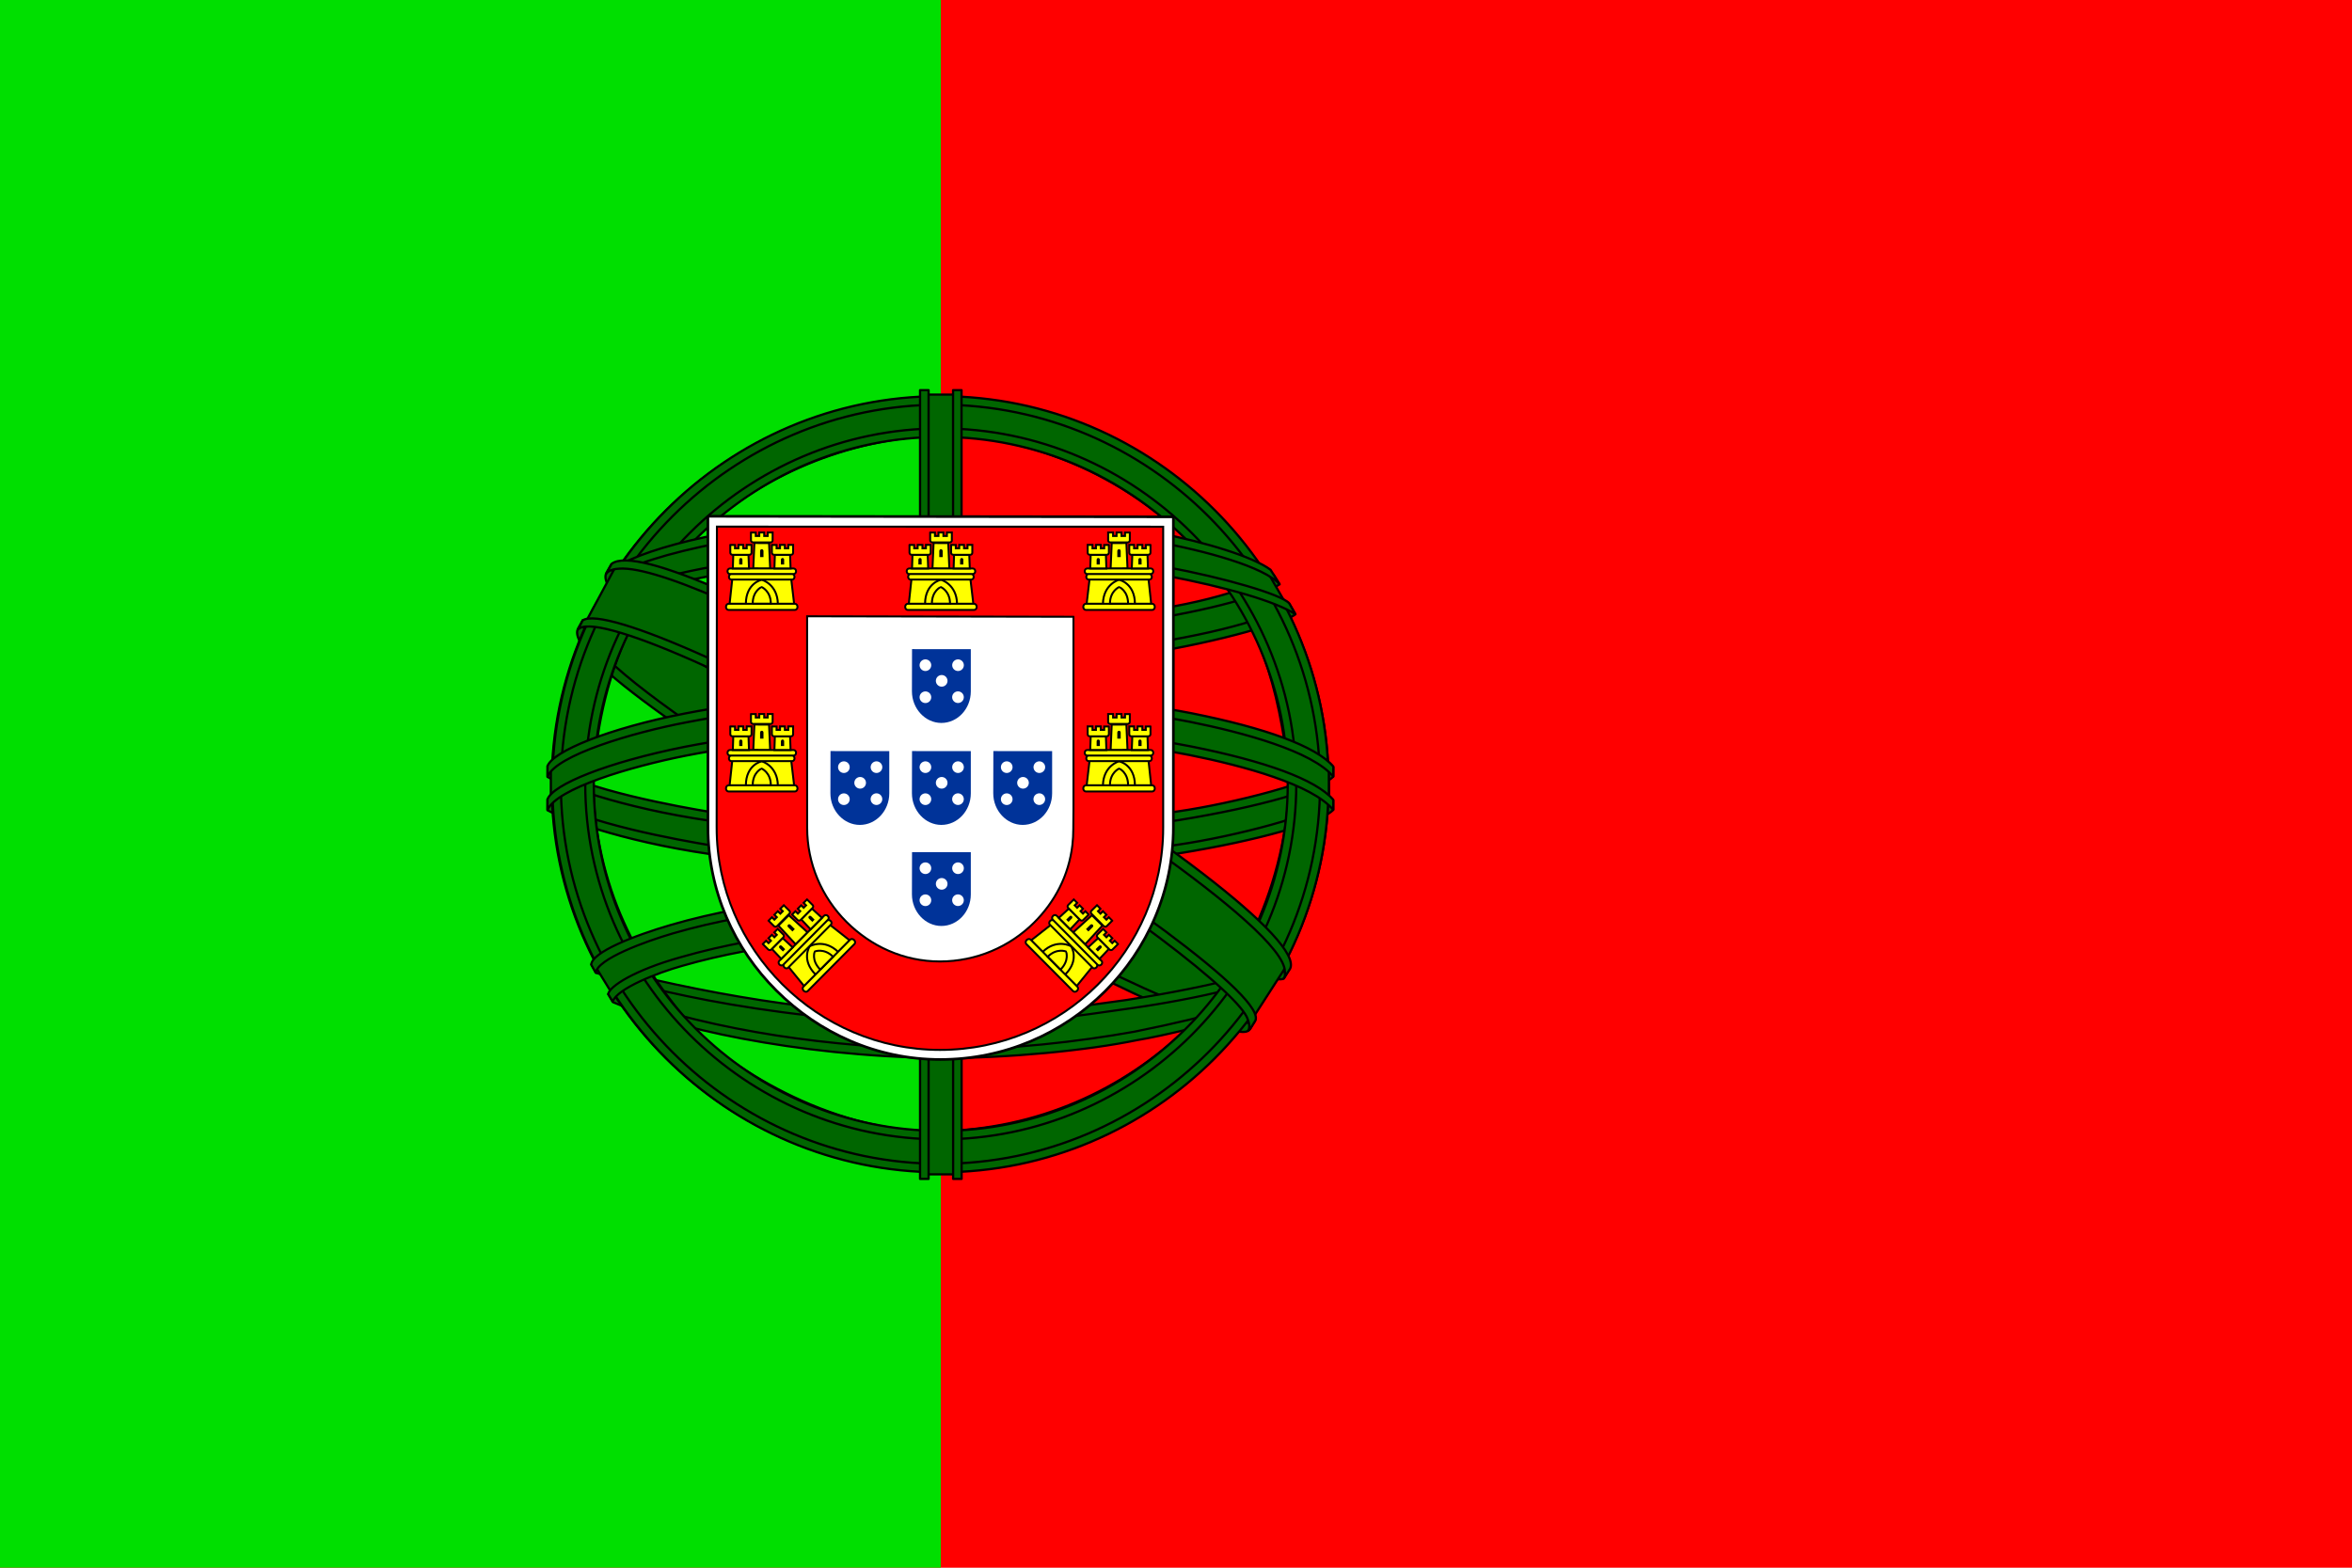
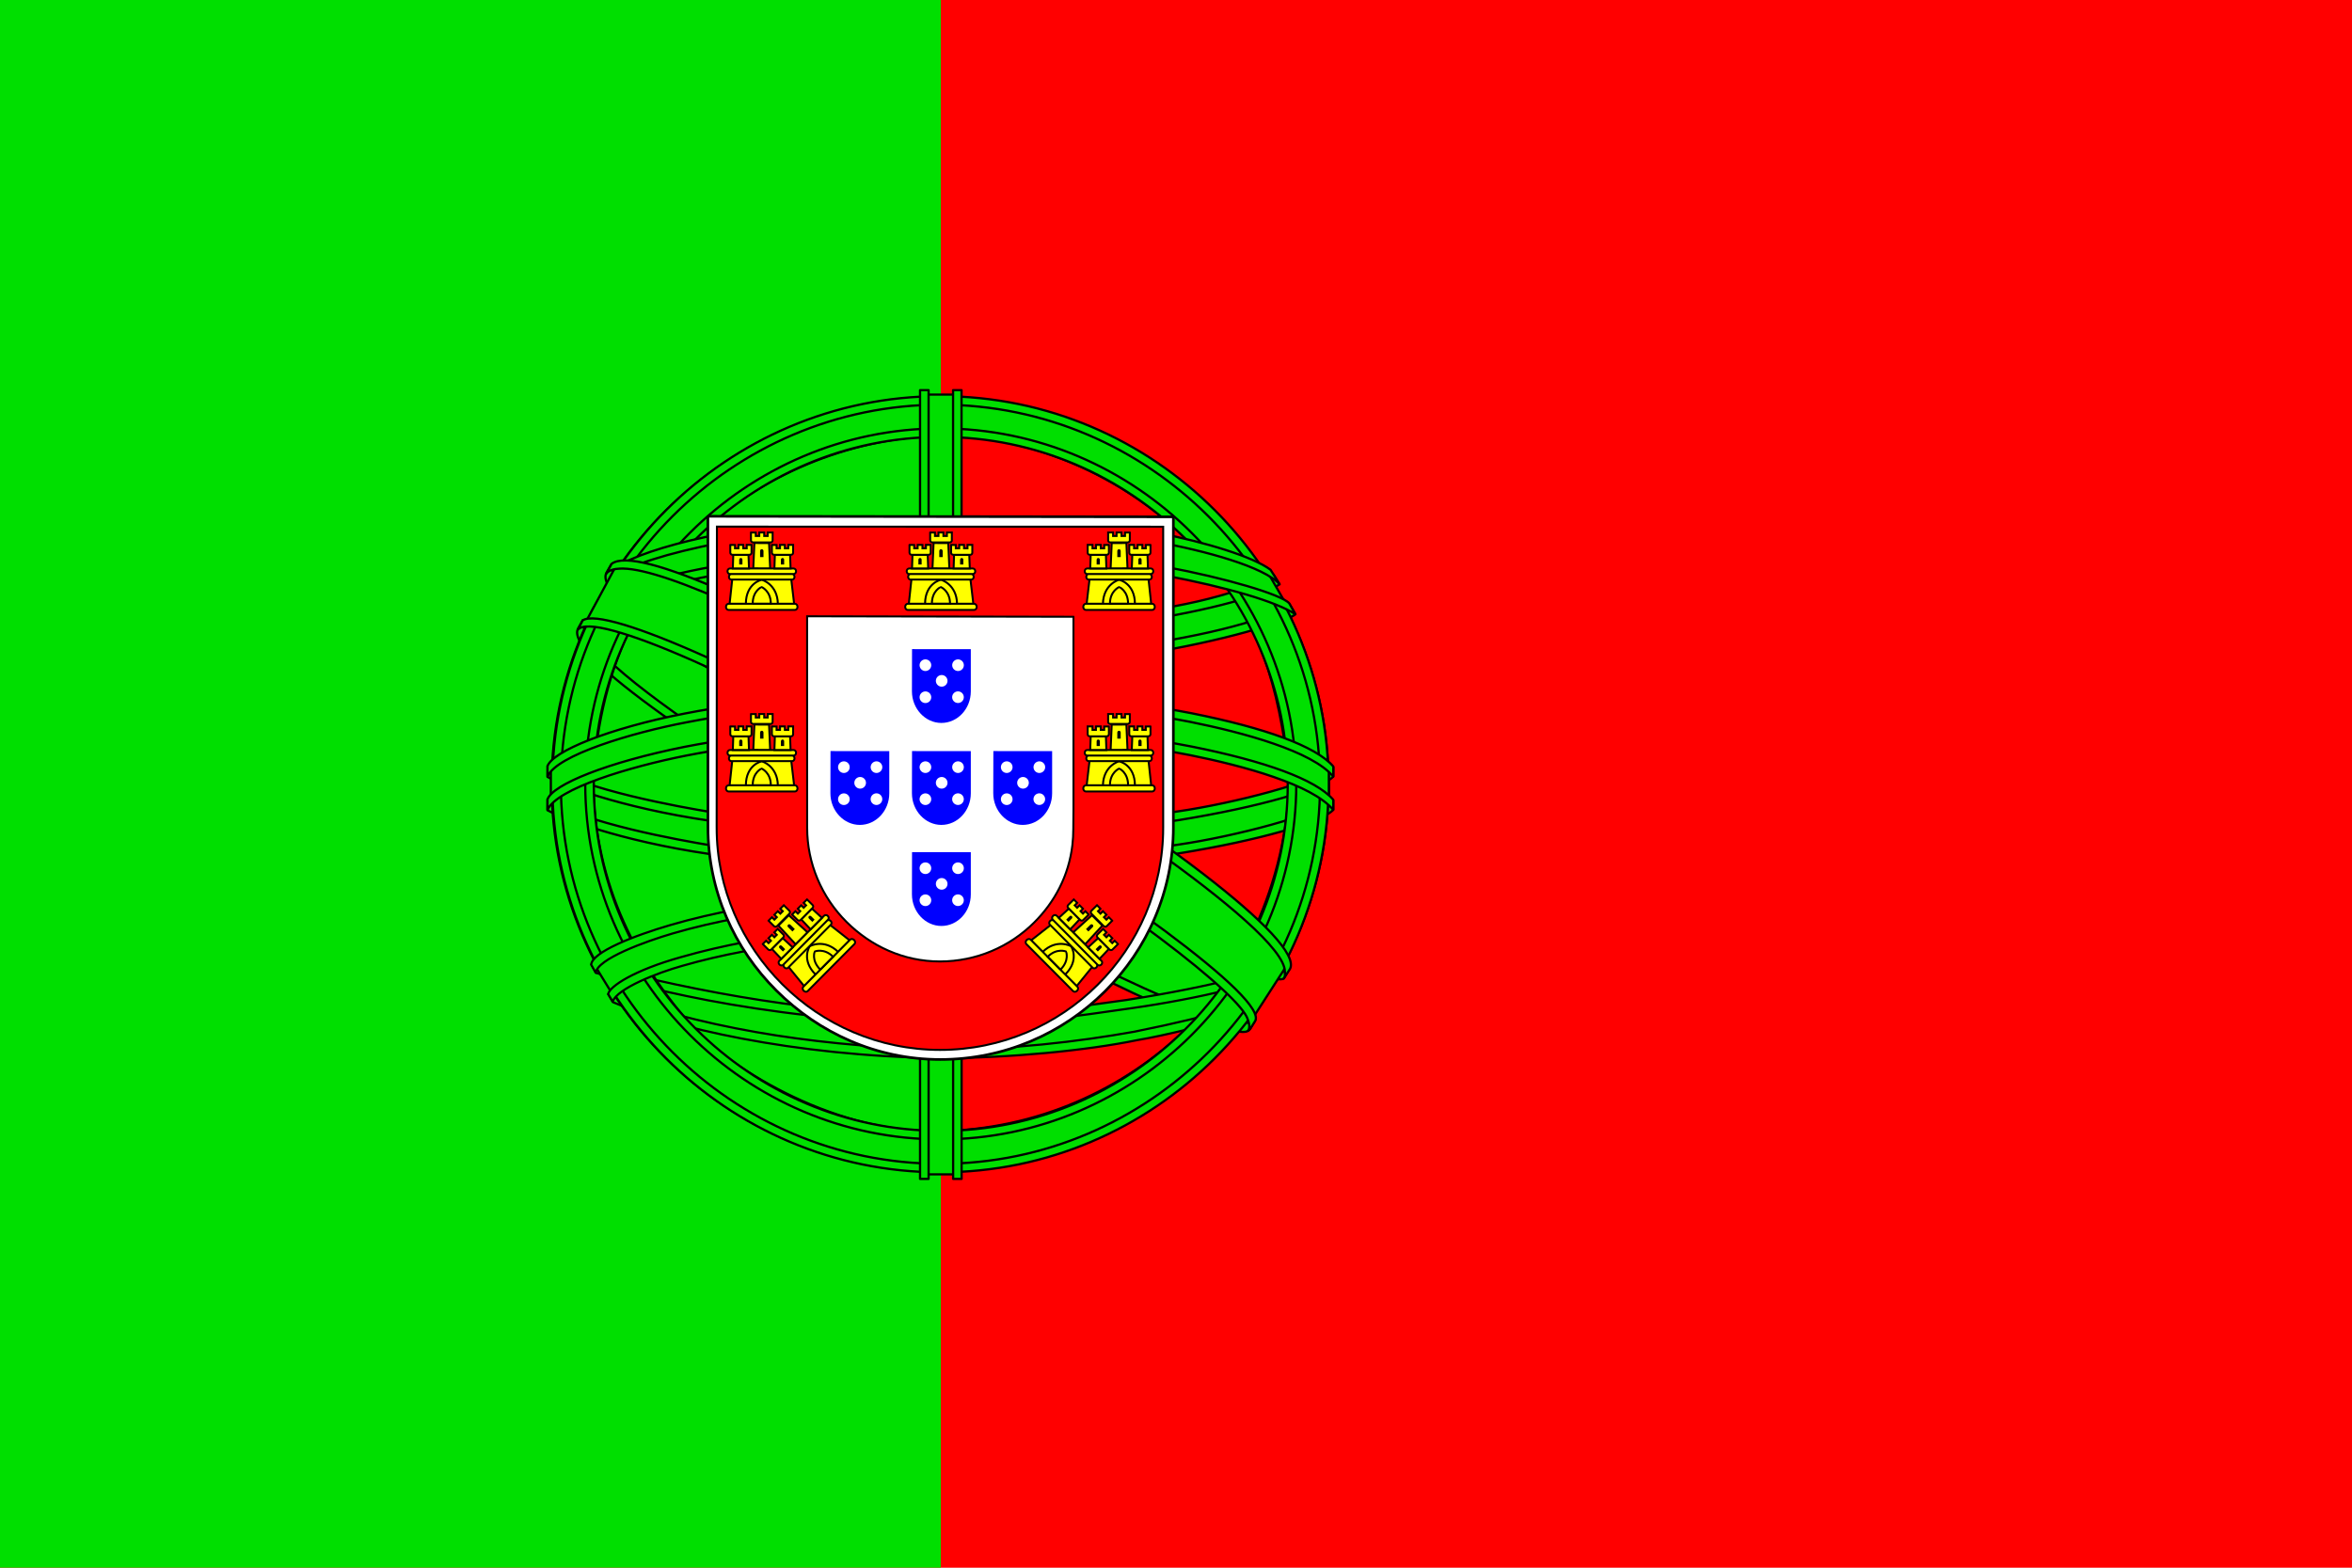
<svg xmlns="http://www.w3.org/2000/svg" xmlns:xlink="http://www.w3.org/1999/xlink" width="600" height="400">
  <path fill="red" d="M0 0h600v400H0z" />
  <path fill="#00DF00" d="M0 0h240v400H0z" />
-   <g fill="#060" fill-rule="evenodd" stroke="#000" stroke-linecap="round" stroke-linejoin="round" stroke-width=".573">
+   <g fill="#00DF00" fill-rule="evenodd" stroke="#000" stroke-linecap="round" stroke-linejoin="round" stroke-width=".573">
    <path d="M318.24 262.04c-30.21-.91-168.74-87.38-169.69-101.15l7.65-12.757c13.74 19.966 155.36 104.06 169.27 101.08l-7.23 12.823" />
    <path d="M154.59 146.4c-2.71 7.294 36.149 31.318 82.903 59.754 46.752 28.434 87.065 46.006 90.053 43.486.183-.325 1.47-2.54 1.352-2.523-.56.844-1.923 1.11-4.05.497-12.632-3.643-45.576-18.765-86.375-43.506-40.798-24.743-76.294-47.544-81.81-57.232-.384-.671-.658-1.896-.602-2.848l-.134-.002-1.175 2.053zm164.36 116.04c-.512.93-1.467.96-3.282.761-11.3-1.25-45.589-17.925-86.162-42.213-47.21-28.26-86.2-54.01-81.97-60.74l1.151-2.034.227.07c-3.804 11.405 76.948 57.578 81.702 60.522 46.724 28.947 86.115 45.851 89.601 41.458l-1.268 2.181v-.002z" />
    <path d="M240.17 169.23c30.237-.239 67.55-4.132 89.023-12.69l-4.626-7.517c-12.693 7.025-50.21 11.644-84.653 12.335-40.736-.375-69.49-4.168-83.897-13.835l-4.367 8.005c26.484 11.207 53.623 13.587 88.52 13.703" />
    <path d="M330.44 156.71c-.739 1.182-14.743 6.011-35.373 9.575-13.988 2.133-32.234 3.956-55.004 3.978-21.633.02-39.305-1.52-52.684-3.333-21.656-3.395-32.833-8.12-36.965-9.79.395-.785.65-1.337 1.03-2.07 11.895 4.736 23.124 7.591 36.28 9.615 13.29 1.8 30.75 3.362 52.275 3.342 22.664-.023 40.71-1.984 54.616-4.053 21.155-3.412 32.711-7.804 34.334-9.843l1.494 2.579h-.002zm-4.06-7.623c-2.293 1.842-13.718 5.894-33.82 9.104-13.414 1.922-30.471 3.643-52.264 3.664-20.704.02-37.62-1.375-50.485-3.249-20.414-2.666-31.28-7.475-35.196-8.877q.583-1.01 1.194-2.014c3.048 1.535 13.533 5.791 34.226 8.723 12.72 1.803 29.66 3.147 50.262 3.126 21.69-.022 38.553-1.776 51.883-3.688 20.205-2.78 31.077-7.948 32.728-9.241l1.473 2.45zM140.88 205.66c18.598 10.003 59.905 15.044 98.994 15.391 35.591.056 81.958-5.502 99.297-14.69l-.477-10.012c-5.425 8.477-55.113 16.609-99.206 16.276-44.093-.332-85.038-7.143-98.687-15.959l.08 8.991" />
    <path d="M340.12 204.22v2.387c-2.605 3.116-18.945 7.826-39.436 11.142-15.595 2.391-35.927 4.195-61.262 4.195-24.07 0-43.263-1.716-58.148-4.001-23.53-3.427-38.58-9.427-41.6-11.217l.013-2.786c9.075 6.034 33.661 10.447 41.917 11.798 14.788 2.27 33.868 3.974 57.817 3.974 25.216 0 45.434-1.792 60.931-4.167 14.701-2.123 35.644-7.646 39.767-11.324h.001zm.01-8.492v2.387c-2.605 3.114-18.945 7.824-39.436 11.14-15.595 2.391-35.927 4.195-61.262 4.195-24.07 0-43.263-1.715-58.148-4.002-23.53-3.424-38.58-9.424-41.6-11.216l.013-2.785c9.075 6.033 33.661 10.447 41.917 11.796 14.788 2.272 33.868 3.976 57.817 3.976 25.216 0 45.434-1.792 60.931-4.17 14.701-2.123 35.644-7.646 39.767-11.323zM239.79 260.32c-42.772-.255-79.421-11.659-87.16-13.544l5.643 8.834c13.67 5.75 49.424 14.32 81.927 13.371s60.91-3.466 80.928-13.21l5.787-9.156c-13.642 6.425-60.068 13.639-87.125 13.705" />
    <path stroke-width=".55" d="M323.3 253.72a134 134 0 0 1-2.596 3.83c-9.442 3.329-24.32 6.824-30.597 7.843-12.824 2.643-32.665 4.594-50.274 4.603-37.89-.554-68.905-7.972-83.496-14.299l-1.178-2.024.193-.304 1.996.774c25.948 9.284 55.091 12.987 82.698 13.652 17.538.062 35.095-2.01 49.292-4.549 21.771-4.362 30.574-7.65 33.275-9.14zm5.017-8.275.066.077a269 269 0 0 1-1.963 3.263c-5.035 1.8-18.702 5.798-38.659 8.589-13.149 1.791-21.322 3.526-47.479 4.034-49.015-1.247-80.75-10.831-88.289-13.195l-1.117-2.143c28.406 7.415 57.422 12.592 89.408 13.12 23.93-.509 34.112-2.271 47.152-4.05 23.27-3.618 34.996-7.449 38.515-8.555a3 3 0 0 0-.154-.2l2.523-.942z" />
    <path d="M328.83 197.76c.139 28.137-14.26 53.386-25.858 64.525-16.408 15.759-38.163 25.896-63.569 26.363-28.37.521-55.12-17.974-62.295-26.099-14.028-15.885-25.449-36.057-25.815-63.243 1.738-30.709 13.793-52.1 31.268-66.769s40.743-21.813 60.121-21.302c22.358.59 48.475 11.558 66.521 33.332 11.823 14.266 16.943 29.748 19.627 53.193m-89.186-96.342c54.485 0 99.296 44.338 99.296 98.703 0 54.364-44.811 98.704-99.296 98.704s-98.924-44.339-98.924-98.704 44.439-98.703 98.924-98.703" />
    <path d="M239.91 101.08c54.534 0 99.011 44.483 99.011 99.022 0 54.538-44.478 99.02-99.011 99.02-54.534 0-99.011-44.481-99.011-99.02s44.478-99.022 99.011-99.022m-96.832 99.022c0 53.26 43.736 96.842 96.832 96.842 53.097 0 96.833-43.582 96.833-96.842 0-53.262-43.737-96.844-96.833-96.844s-96.832 43.584-96.832 96.844" />
    <path d="M239.99 109.31c49.731 0 90.693 40.821 90.693 90.704 0 49.884-40.963 90.703-90.693 90.703s-90.693-40.819-90.693-90.703 40.964-90.704 90.693-90.704m-88.515 90.703c0 48.685 39.979 88.524 88.515 88.524s88.515-39.839 88.515-88.524-39.978-88.525-88.515-88.525-88.515 39.84-88.515 88.525" />
    <path d="M243.98 100.68h-8.485l.01 198.96h8.514z" />
    <path d="M243.13 99.546h2.16l.018 201.25h-2.161zm-8.421.002h2.176l.003 201.25h-2.178z" />
    <path d="M338.99 203.935v-7.355L333 191l-34-9-49-5-59 3-42 10-8.48 6.28v7.357L162 194l51-8h49l36 4 25 6z" />
    <path d="M239.95 184.77c23.383-.043 46.07 2.215 64.065 5.72 18.569 3.712 31.637 8.355 36.105 13.57l-.005 2.583c-5.388-6.49-22.973-11.248-36.518-13.968-17.858-3.474-40.393-5.717-63.647-5.674-24.538.046-47.387 2.37-64.984 5.803-14.12 2.802-32.951 8.368-35.302 13.858v-2.689c1.291-3.8 15.313-9.479 34.984-13.417 17.729-3.457 40.62-5.741 65.302-5.786m.01-8.492c23.383-.042 46.07 2.217 64.065 5.72 18.569 3.713 31.637 8.355 36.105 13.57l-.005 2.583c-5.388-6.489-22.973-11.247-36.518-13.966-17.858-3.476-40.393-5.719-63.647-5.674-24.538.044-47.276 2.37-64.875 5.801-13.626 2.584-33.226 8.37-35.412 13.86v-2.69c1.291-3.76 15.597-9.642 34.985-13.417 17.729-3.458 40.62-5.74 65.302-5.787zM239.48 132.96c36.849-.184 68.99 5.152 83.695 12.685l5.364 9.279c-12.781-6.888-47.456-14.05-89.005-12.979-33.854.208-70.027 3.727-88.176 13.41l6.403-10.709c14.895-7.724 50.022-11.643 81.72-11.684" />
    <path d="M239.97 140.62c21.017-.056 41.325 1.13 57.476 4.044 15.041 2.799 29.385 7 31.436 9.26l1.59 2.81c-4.988-3.257-17.4-6.884-33.339-9.906-16.006-3.008-36.3-4.005-57.2-3.95-23.722-.081-42.152 1.171-57.969 3.929-16.728 3.13-28.334 7.601-31.197 9.726l1.558-2.97c5.564-2.838 14.39-6.26 29.223-8.93 16.357-2.988 34.983-3.884 58.423-4.013zm-.009-8.484c20.113-.053 39.972 1.068 55.452 3.85 12.209 2.377 24.283 6.088 28.704 9.39l2.326 3.695c-3.954-4.395-18.836-8.56-31.974-10.892-15.361-2.65-34.395-3.698-54.508-3.866-21.108.06-40.615 1.352-55.752 4.108-14.441 2.749-23.76 6.002-27.703 8.543l2.045-3.087c5.441-2.864 14.232-5.495 25.303-7.646 15.249-2.777 34.876-4.036 56.108-4.095zM289.15 241.26c-18.218-3.4-36.469-3.895-49.217-3.745-61.407.72-81.244 12.61-83.665 16.21l-4.59-7.482c15.635-11.332 49.074-17.687 88.588-17.037 20.518.336 38.224 1.698 53.119 4.583l-4.236 7.473" />
    <path stroke-width=".55" d="M239.58 236.46c17.082.255 33.849.96 50.033 3.978l-1.172 2.07c-15.031-2.775-31.055-3.837-48.803-3.75-22.663-.178-45.585 1.939-65.541 7.666-6.297 1.753-16.721 5.8-17.784 9.146l-1.166-1.923c.336-1.977 6.636-6.08 18.414-9.39 22.858-6.545 44.24-7.649 66.02-7.799zm.775-8.596c17.698.33 35.975 1.149 53.74 4.668l-1.22 2.153c-16.042-3.184-31.37-4.246-52.415-4.57-22.735.042-46.851 1.663-68.778 8.037-7.08 2.063-19.297 6.52-19.704 10.05l-1.166-2.065c.265-3.206 10.842-7.388 20.358-10.156 22.096-6.424 46.275-8.076 69.186-8.117z" />
    <path d="m327.58 247.38-7.379 11.449L299 240l-55-37-62-34-32.19-11.01 6.86-12.72L159 144l20 5 66 34 38 24 32 23 13 15z" />
    <path d="M148.65 158.29c5.646-3.83 47.139 14.655 90.555 40.834 43.301 26.254 84.677 55.921 80.942 61.473l-1.228 1.932-.564.445c.12-.087.743-.848-.06-2.906-1.846-6.07-31.196-29.491-79.895-58.895-47.475-28.31-87.04-45.371-90.997-40.494zm180.44 88.927c3.57-7.052-34.916-36.044-82.632-64.272-48.813-27.666-83.994-43.951-90.42-39.095l-1.428 2.6c-.012.142.052-.178.354-.411 1.168-1.02 3.105-.95 3.979-.967 11.065.166 42.667 14.71 87.006 40.128 19.428 11.315 82.071 51.491 81.832 62.79.017.97.08 1.17-.285 1.651zv-.002z" />
  </g>
  <path fill="#fff" stroke="#000" stroke-linejoin="bevel" stroke-width=".67" d="M180.6 211.01c0 16.271 6.663 30.987 17.457 41.742 10.815 10.778 25.512 17.579 41.809 17.579 16.381 0 31.247-6.653 42.016-17.389 10.769-10.735 17.443-25.552 17.446-41.88h-.002v-79.189l-118.74-.141.012 79.278z" />
  <path fill="red" stroke="#000" stroke-width=".507" d="M182.82 211.12v.045c0 15.557 6.441 29.724 16.775 40.009 10.354 10.305 24.614 16.712 40.214 16.712 15.681 0 29.912-6.36 40.222-16.626 10.308-10.265 16.697-24.433 16.699-40.044h-.002V134.39l-113.84-.019-.07 76.748m91.022-53.747.004 48.891-.041 5.172c0 1.361-.081 2.912-.24 4.233-.925 7.73-4.48 14.467-9.745 19.708-6.164 6.136-14.671 9.942-24.047 9.942-9.327 0-17.64-3.938-23.83-10.1-6.349-6.32-10.03-14.986-10.03-23.947l-.012-54.023 67.94.122z" />
  <g id="e">
    <g id="d" fill="#ff0" stroke="#000" stroke-width=".5">
      <path stroke="none" d="M190.19 154.43c.135-5.521 4.052-6.828 4.08-6.847s4.232 1.407 4.218 6.898z" />
      <path d="m186.81 147.69-.682 6.345 4.14.009c.04-5.25 3.975-6.123 4.07-6.103.09-.005 3.989 1.16 4.093 6.103h4.151l-.75-6.394-15.022.038zM185.85 154.06h16.946c.357 0 .65.353.65.784 0 .43-.293.781-.65.781H185.85c-.357 0-.65-.35-.65-.781s.293-.784.65-.784z" />
      <path d="M192.01 154.03c.019-3.313 2.262-4.25 2.274-4.248 0 0 2.342.966 2.36 4.248h-4.634M186.21 145.05h16.245c.342 0 .623.318.623.705s-.28.704-.623.704H186.21c-.342 0-.623-.315-.623-.704 0-.387.28-.705.623-.705zM186.55 146.47h15.538c.327 0 .595.317.595.704 0 .388-.268.704-.595.704H186.55c-.327 0-.595-.316-.595-.704s.268-.704.595-.704zM191.57 135.88l1.227.002v.871h.895v-.89l1.257.004v.887h.897v-.89h1.258l-.002 2.01c0 .317-.254.521-.549.521h-4.41c-.297 0-.57-.237-.572-.526l-.003-1.988zM196.19 138.57l.277 6.451-4.303-.015.285-6.453 3.741.017" />
      <path id="a" d="m190.94 141.56.131 3.478-4.125.001.116-3.479h3.879z" />
      <use xlink:href="#a" x="10.609" />
      <path id="b" d="m186.3 139.04 1.2.003v.872h.877v-.892l1.23.004v.889h.879v-.893l1.23.002-.002 2.012c0 .314-.249.518-.536.518h-4.317c-.29 0-.559-.235-.56-.525l-.002-1.989z" />
      <use xlink:href="#b" x="10.609" />
      <path fill="#000" stroke="none" d="M193.9 140.61c-.026-.627.877-.634.866 0v1.536h-.866z" />
      <path id="c" fill="#000" stroke="none" d="M188.57 142.84c-.003-.606.837-.618.826 0v1.187h-.826z" />
      <use xlink:href="#c" x="10.641" />
    </g>
    <use xlink:href="#d" y="46.32" />
    <use xlink:href="#d" transform="rotate(-45.202 312.766 180.004)" />
  </g>
  <use xlink:href="#d" x="45.714" />
  <use xlink:href="#e" transform="matrix(-1 0 0 1 479.792 0)" />
  <g id="f">
-     <path fill="#039" d="M232.636 202.406v.005c0 2.212.85 4.227 2.212 5.69 1.365 1.466 3.245 2.377 5.302 2.377 2.067 0 3.944-.905 5.303-2.365 1.358-1.459 2.202-3.472 2.202-5.693v-10.768l-14.992-.013z" />
+     <path fill="#0000FF" d="M232.636 202.406v.005c0 2.212.85 4.227 2.212 5.69 1.365 1.466 3.245 2.377 5.302 2.377 2.067 0 3.944-.905 5.303-2.365 1.358-1.459 2.202-3.472 2.202-5.693v-10.768l-14.992-.013z" />
    <path stroke="#fff" stroke-linecap="round" stroke-width="2.972" d="M236.074 195.742v0m8.318 0v0m-4.167 3.993v0m-4.151 4.181v0m8.309-.011v0" />
  </g>
  <use xlink:href="#f" y="-26.016" />
  <use xlink:href="#f" x="-20.799" />
  <use xlink:href="#f" x="20.745" />
  <use xlink:href="#f" y="25.784" />
</svg>
